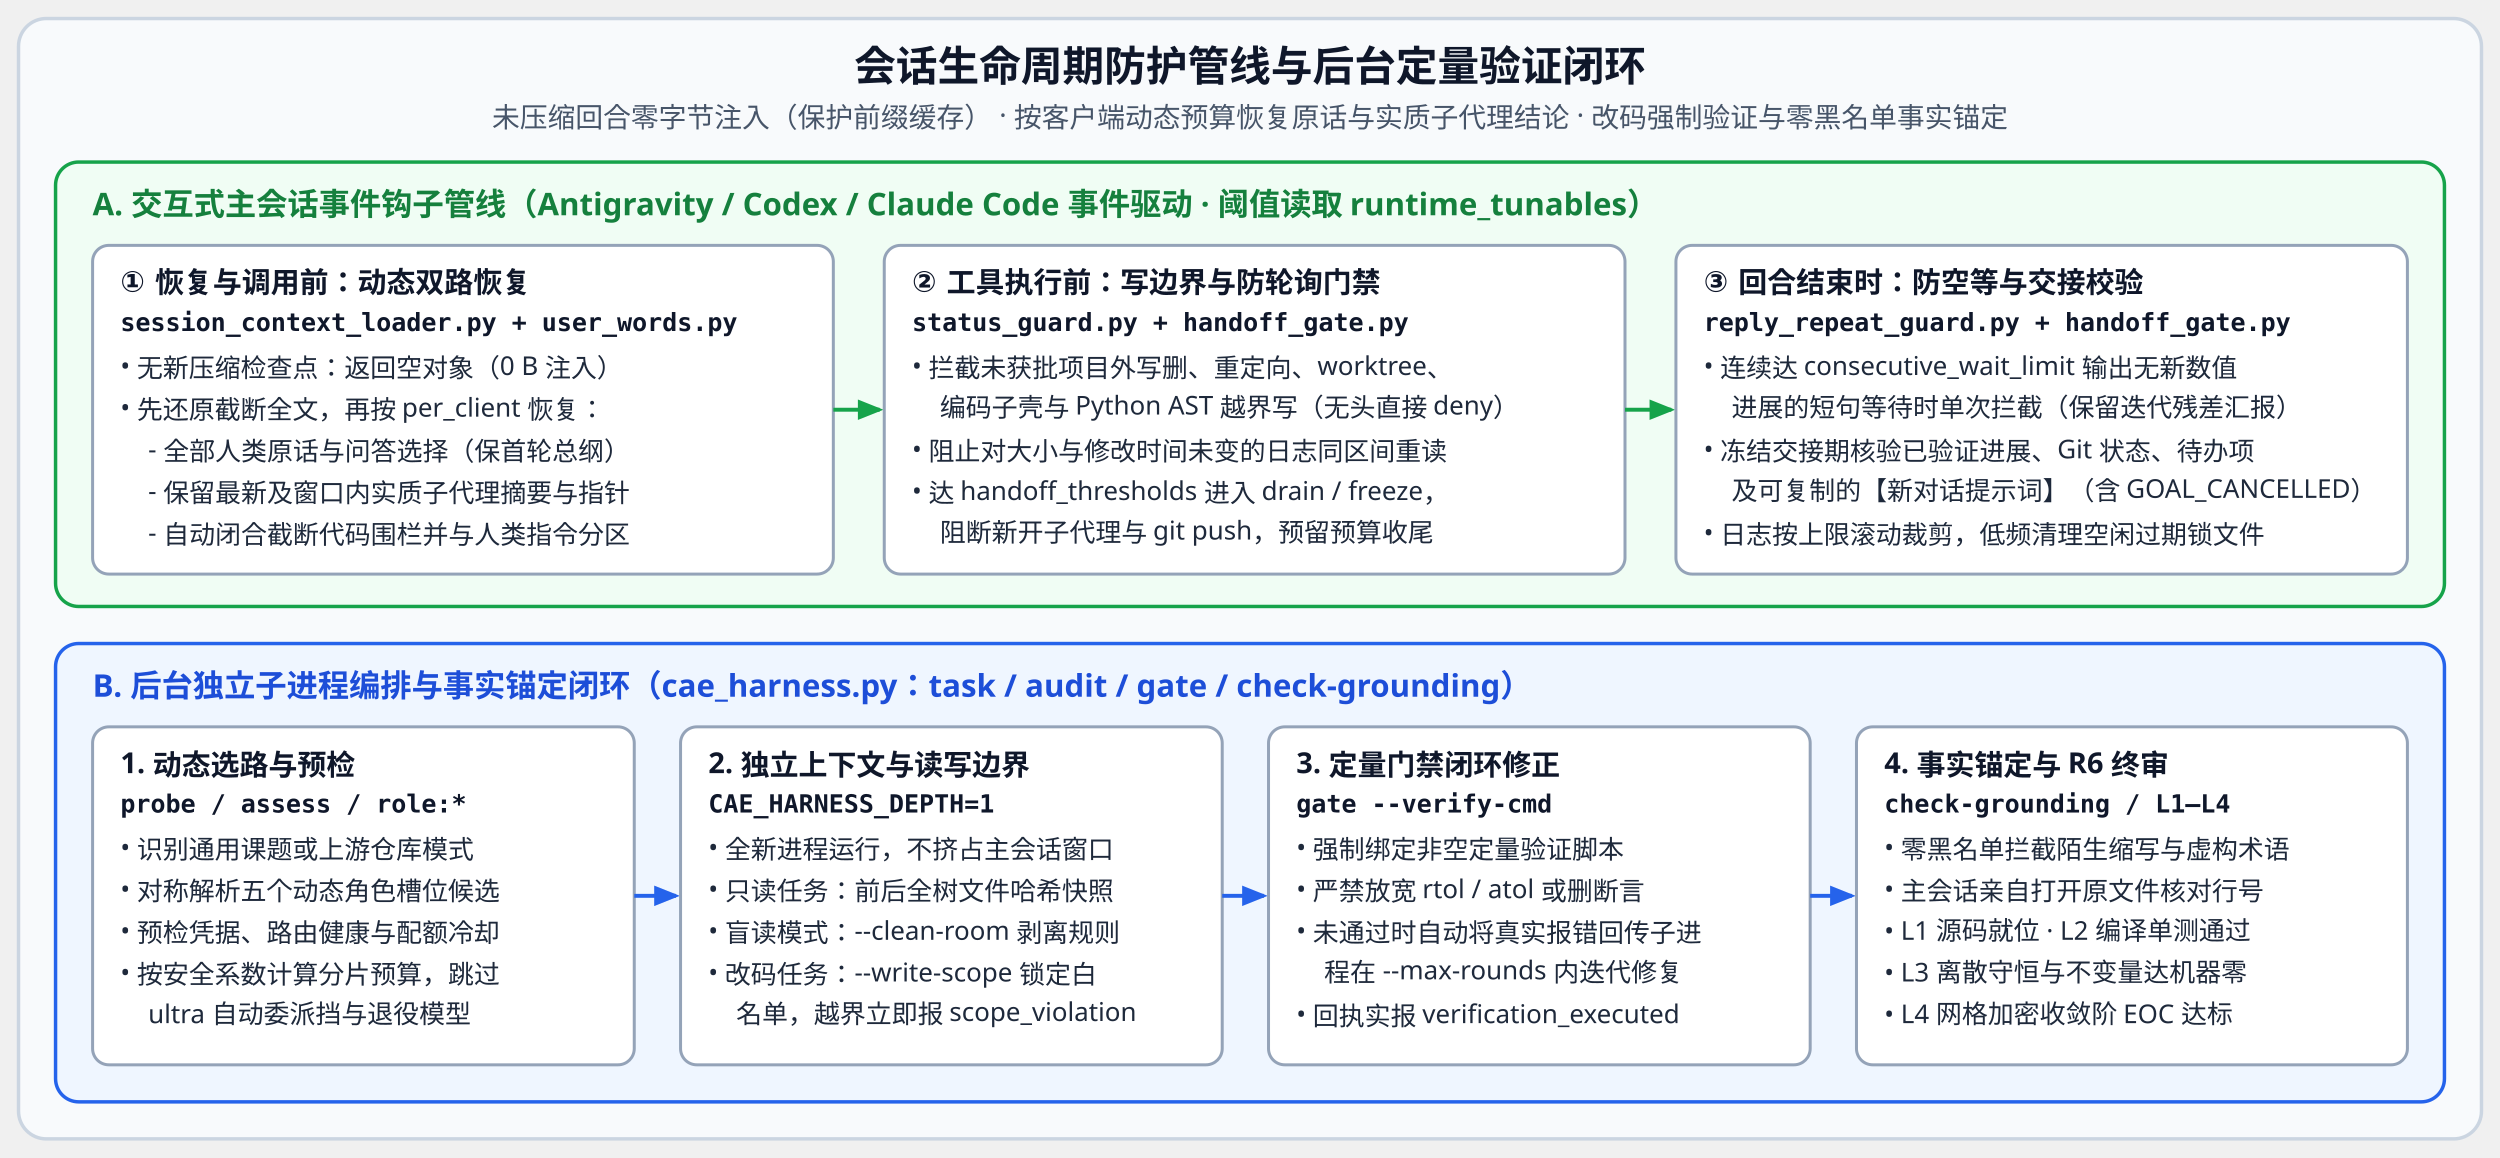
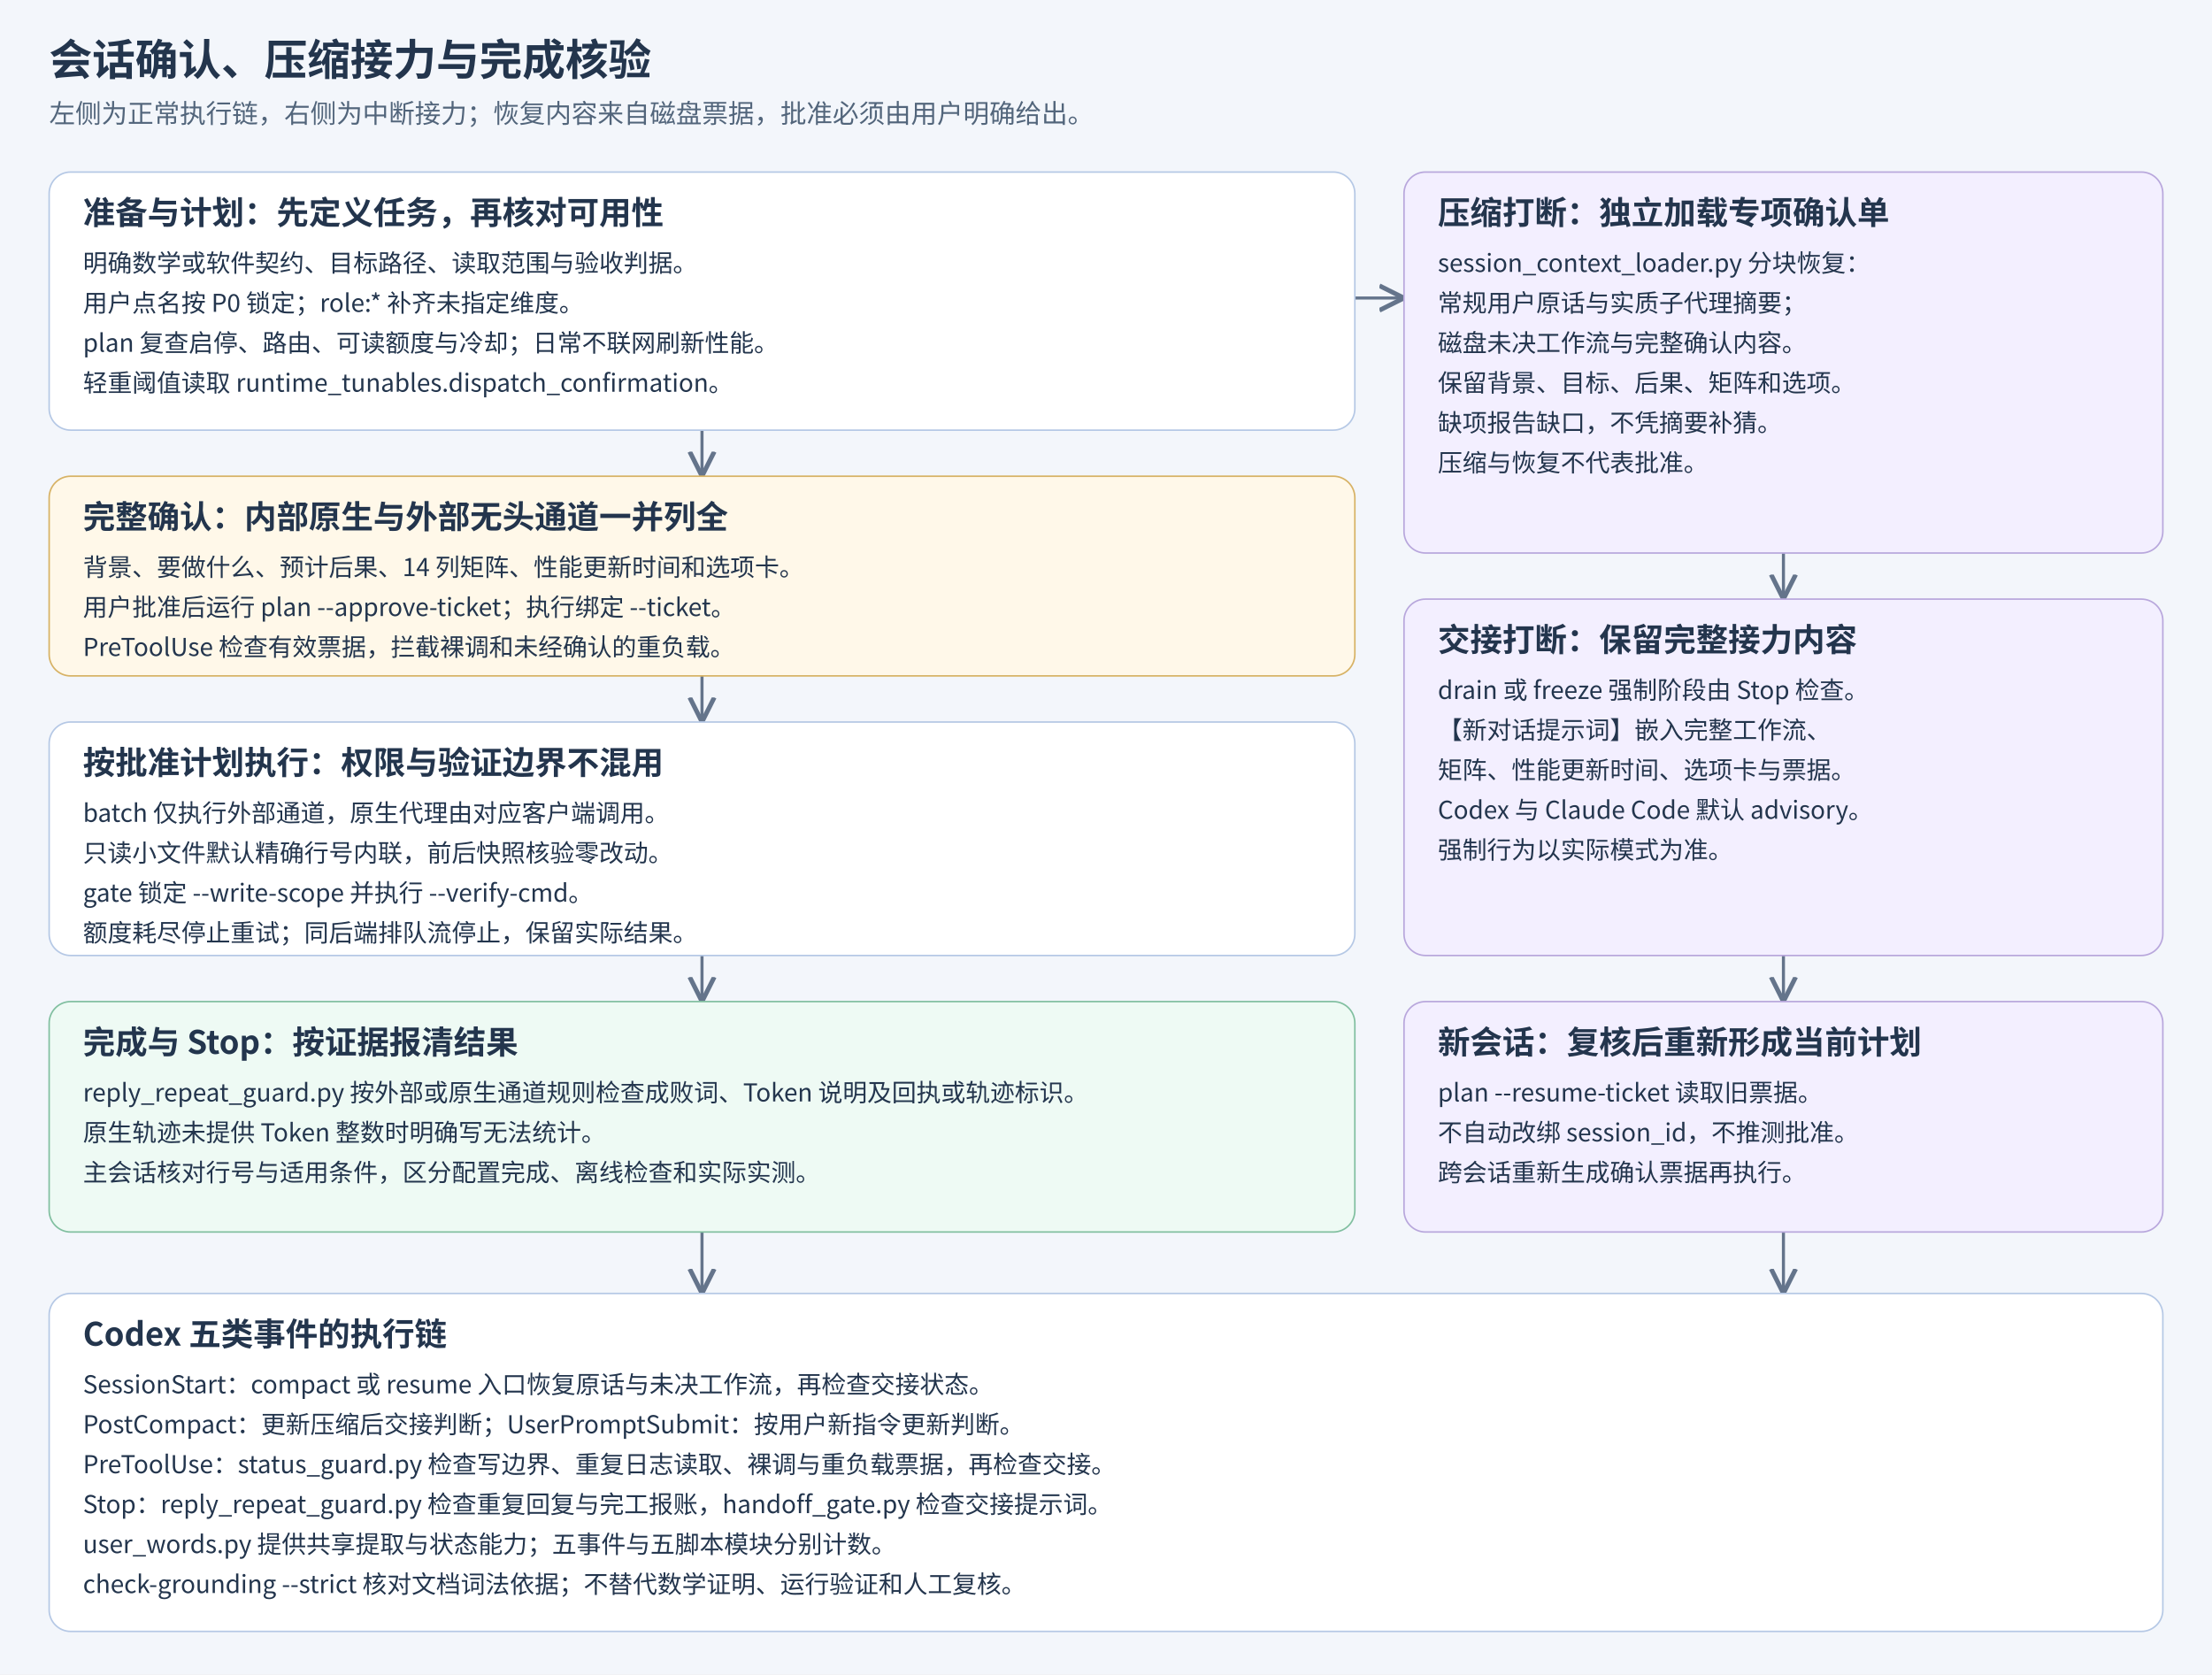
- <svg xmlns="http://www.w3.org/2000/svg" viewBox="0 0 1080 500" width="1080" height="500" role="img" aria-labelledby="flow-title flow-desc">
+ <svg xmlns="http://www.w3.org/2000/svg" width="1440" height="1090" viewBox="0 0 1440 1090" role="img" aria-labelledby="title desc">
  <defs>
-     <style>
-       .bg { fill: #f8fafc; stroke: #cbd5e1; stroke-width: 1.5; }
-       .title { font: 700 18px "Segoe UI", "PingFang SC", "Microsoft YaHei", sans-serif; fill: #0f172a; }
-       .subtitle { font: 400 12px "Segoe UI", "PingFang SC", "Microsoft YaHei", sans-serif; fill: #475569; }
-       .lane-hook { fill: #f0fdf4; stroke: #16a34a; stroke-width: 1.5; }
-       .lane-ver { fill: #eff6ff; stroke: #2563eb; stroke-width: 1.5; }
-       .card { fill: #ffffff; stroke: #94a3b8; stroke-width: 1.3; }
-       .lane-hdr-g { font: 700 13.5px "Segoe UI", "PingFang SC", "Microsoft YaHei", sans-serif; fill: #15803d; }
-       .lane-hdr-b { font: 700 13.5px "Segoe UI", "PingFang SC", "Microsoft YaHei", sans-serif; fill: #1d4ed8; }
-       .card-hdr { font: 700 12.5px "Segoe UI", "PingFang SC", "Microsoft YaHei", sans-serif; fill: #0f172a; }
-       .body { font: 400 11.2px "Segoe UI", "PingFang SC", "Microsoft YaHei", sans-serif; fill: #1e293b; }
-       .mono { font: 600 10.8px Consolas, "SFMono-Regular", Menlo, monospace; fill: #0f172a; }
-       .arrow-g { stroke: #16a34a; stroke-width: 1.7; fill: none; marker-end: url(#head-g); }
-       .arrow-b { stroke: #2563eb; stroke-width: 1.7; fill: none; marker-end: url(#head-b); }
-     </style>
-     <marker id="head-g" viewBox="0 0 10 10" refX="8.5" refY="5" markerWidth="6.5" markerHeight="6.5" orient="auto-start-reverse">
-       <path d="M 0 1 L 10 5 L 0 9 z" fill="#16a34a" />
-     </marker>
-     <marker id="head-b" viewBox="0 0 10 10" refX="8.5" refY="5" markerWidth="6.5" markerHeight="6.5" orient="auto-start-reverse">
-       <path d="M 0 1 L 10 5 L 0 9 z" fill="#2563eb" />
+     <marker id="arrow" markerWidth="10" markerHeight="10" refX="8" refY="5" orient="auto">
+       <path d="M 0 1 L 8 5 L 0 9" fill="none" stroke="#64748b" stroke-width="1.5" />
    </marker>
  </defs>
-   <rect x="8" y="8" width="1064" height="484" rx="12" class="bg" />
-   <text x="540" y="35" text-anchor="middle" class="title">会话生命周期防护管线与后台定量验证闭环</text>
-   <text x="540" y="55" text-anchor="middle" class="subtitle">未压缩回合零字节注入（保护前缀缓存） · 按客户端动态预算恢复原话与实质子代理结论 · 改码强制验证与零黑名单事实锚定</text>
-   <rect x="24" y="70" width="1032" height="192" rx="10" class="lane-hook" />
-   <text x="40" y="93" class="lane-hdr-g">A. 交互式主会话事件钩子管线（Antigravity / Codex / Claude Code 事件驱动 · 阈值读取 runtime_tunables）</text>
-   <rect x="40" y="106" width="320" height="142" rx="7" class="card" />
-   <text x="52" y="126" class="card-hdr">① 恢复与调用前：动态双路恢复</text>
-   <text x="52" y="143" class="mono">session_context_loader.py + user_words.py</text>
-   <text x="52" y="162" class="body">• 无新压缩检查点：返回空对象（0 B 注入）</text>
-   <text x="52" y="180" class="body">• 先还原截断全文，再按 per_client 恢复：</text>
-   <text x="64" y="198" class="body">- 全部人类原话与问答选择（保首轮总纲）</text>
-   <text x="64" y="216" class="body">- 保留最新及窗口内实质子代理摘要与指针</text>
-   <text x="64" y="234" class="body">- 自动闭合截断代码围栏并与人类指令分区</text>
-   <path d="M 360 177 L 380 177" class="arrow-g" />
-   <rect x="382" y="106" width="320" height="142" rx="7" class="card" />
-   <text x="394" y="126" class="card-hdr">② 工具执行前：写边界与防轮询门禁</text>
-   <text x="394" y="143" class="mono">status_guard.py + handoff_gate.py</text>
-   <text x="394" y="162" class="body">• 拦截未获批项目外写删、重定向、worktree、</text>
-   <text x="406" y="180" class="body">编码子壳与 Python AST 越界写（无头直接 deny）</text>
-   <text x="394" y="198" class="body">• 阻止对大小与修改时间未变的日志同区间重读</text>
-   <text x="394" y="216" class="body">• 达 handoff_thresholds 进入 drain / freeze，</text>
-   <text x="406" y="234" class="body">阻断新开子代理与 git push，预留预算收尾</text>
-   <path d="M 702 177 L 722 177" class="arrow-g" />
-   <rect x="724" y="106" width="316" height="142" rx="7" class="card" />
-   <text x="736" y="126" class="card-hdr">③ 回合结束时：防空等与交接校验</text>
-   <text x="736" y="143" class="mono">reply_repeat_guard.py + handoff_gate.py</text>
-   <text x="736" y="162" class="body">• 连续达 consecutive_wait_limit 输出无新数值</text>
-   <text x="748" y="180" class="body">进展的短句等待时单次拦截（保留迭代残差汇报）</text>
-   <text x="736" y="198" class="body">• 冻结交接期核验已验证进展、Git 状态、待办项</text>
-   <text x="748" y="216" class="body">及可复制的【新对话提示词】（含 GOAL_CANCELLED）</text>
-   <text x="736" y="234" class="body">• 日志按上限滚动裁剪，低频清理空闲过期锁文件</text>
-   <rect x="24" y="278" width="1032" height="198" rx="10" class="lane-ver" />
-   <text x="40" y="301" class="lane-hdr-b">B. 后台独立子进程编排与事实锚定闭环（cae_harness.py：task / audit / gate / check-grounding）</text>
-   <rect x="40" y="314" width="234" height="146" rx="7" class="card" />
-   <text x="52" y="334" class="card-hdr">1. 动态选路与预检</text>
-   <text x="52" y="351" class="mono">probe / assess / role:*</text>
-   <text x="52" y="370" class="body">• 识别通用课题或上游仓库模式</text>
-   <text x="52" y="388" class="body">• 对称解析五个动态角色槽位候选</text>
-   <text x="52" y="406" class="body">• 预检凭据、路由健康与配额冷却</text>
-   <text x="52" y="424" class="body">• 按安全系数计算分片预算，跳过</text>
-   <text x="64" y="442" class="body">ultra 自动委派挡与退役模型</text>
-   <path d="M 274 387 L 292 387" class="arrow-b" />
-   <rect x="294" y="314" width="234" height="146" rx="7" class="card" />
-   <text x="306" y="334" class="card-hdr">2. 独立上下文与读写边界</text>
-   <text x="306" y="351" class="mono">CAE_HARNESS_DEPTH=1</text>
-   <text x="306" y="370" class="body">• 全新进程运行，不挤占主会话窗口</text>
-   <text x="306" y="388" class="body">• 只读任务：前后全树文件哈希快照</text>
-   <text x="306" y="406" class="body">• 盲读模式：--clean-room 剥离规则</text>
-   <text x="306" y="424" class="body">• 改码任务：--write-scope 锁定白</text>
-   <text x="318" y="442" class="body">名单，越界立即报 scope_violation</text>
-   <path d="M 528 387 L 546 387" class="arrow-b" />
-   <rect x="548" y="314" width="234" height="146" rx="7" class="card" />
-   <text x="560" y="334" class="card-hdr">3. 定量门禁闭环修正</text>
-   <text x="560" y="351" class="mono">gate --verify-cmd</text>
-   <text x="560" y="370" class="body">• 强制绑定非空定量验证脚本</text>
-   <text x="560" y="388" class="body">• 严禁放宽 rtol / atol 或删断言</text>
-   <text x="560" y="406" class="body">• 未通过时自动将真实报错回传子进</text>
-   <text x="572" y="424" class="body">程在 --max-rounds 内迭代修复</text>
-   <text x="560" y="442" class="body">• 回执实报 verification_executed</text>
-   <path d="M 782 387 L 800 387" class="arrow-b" />
-   <rect x="802" y="314" width="238" height="146" rx="7" class="card" />
-   <text x="814" y="334" class="card-hdr">4. 事实锚定与 R6 终审</text>
-   <text x="814" y="351" class="mono">check-grounding / L1–L4</text>
-   <text x="814" y="370" class="body">• 零黑名单拦截陌生缩写与虚构术语</text>
-   <text x="814" y="388" class="body">• 主会话亲自打开原文件核对行号</text>
-   <text x="814" y="406" class="body">• L1 源码就位 · L2 编译单测通过</text>
-   <text x="814" y="424" class="body">• L3 离散守恒与不变量达机器零</text>
-   <text x="814" y="442" class="body">• L4 网格加密收敛阶 EOC 达标</text>
+   <style>text { font-family: "Microsoft YaHei", "Noto Sans CJK SC", sans-serif; fill: #23354d; } .title { font-size: 28px; font-weight: 700; } .subtitle { font-size: 17px; fill: #52657b; } .heading { font-size: 21px; font-weight: 700; } .body { font-size: 16px; } .link { fill: none; stroke: #64748b; stroke-width: 2; marker-end: url(#arrow); }</style>
+   <rect width="1440" height="1090" fill="#f3f6fb" />
+   <text x="32" y="49" class="title">会话确认、压缩接力与完成核验</text>
+   <text x="32" y="80" class="subtitle">左侧为正常执行链，右侧为中断接力；恢复内容来自磁盘票据，批准必须由用户明确给出。</text>
+   <path class="link" d="M 457 280 L 457 310" />
+   <path class="link" d="M 457 440 L 457 470" />
+   <path class="link" d="M 457 622 L 457 652" />
+   <path class="link" d="M 457 802 L 457 842" />
+   <path class="link" d="M 882 194 L 914 194" />
+   <path class="link" d="M 1161 360 L 1161 390" />
+   <path class="link" d="M 1161 622 L 1161 652" />
+   <path class="link" d="M 1161 802 L 1161 842" />
+   <g>
+     <rect x="32" y="112" width="850" height="168" rx="14" fill="#ffffff" stroke="#b5c8e5" />
+     <text x="54" y="146" class="heading">准备与计划：先定义任务，再核对可用性</text>
+     <text x="54" y="177" class="body">明确数学或软件契约、目标路径、读取范围与验收判据。</text>
+     <text x="54" y="203" class="body">用户点名按 P0 锁定；role:* 补齐未指定维度。</text>
+     <text x="54" y="229" class="body">plan 复查启停、路由、可读额度与冷却；日常不联网刷新性能。</text>
+     <text x="54" y="255" class="body">轻重阈值读取 runtime_tunables.dispatch_confirmation。</text>
+   </g>
+   <g>
+     <rect x="32" y="310" width="850" height="130" rx="14" fill="#fff8e9" stroke="#d7b265" />
+     <text x="54" y="344" class="heading">完整确认：内部原生与外部无头通道一并列全</text>
+     <text x="54" y="375" class="body">背景、要做什么、预计后果、14 列矩阵、性能更新时间和选项卡。</text>
+     <text x="54" y="401" class="body">用户批准后运行 plan --approve-ticket；执行绑定 --ticket。</text>
+     <text x="54" y="427" class="body">PreToolUse 检查有效票据，拦截裸调和未经确认的重负载。</text>
+   </g>
+   <g>
+     <rect x="32" y="470" width="850" height="152" rx="14" fill="#ffffff" stroke="#b5c8e5" />
+     <text x="54" y="504" class="heading">按批准计划执行：权限与验证边界不混用</text>
+     <text x="54" y="535" class="body">batch 仅执行外部通道，原生代理由对应客户端调用。</text>
+     <text x="54" y="561" class="body">只读小文件默认精确行号内联，前后快照核验零改动。</text>
+     <text x="54" y="587" class="body">gate 锁定 --write-scope 并执行 --verify-cmd。</text>
+     <text x="54" y="613" class="body">额度耗尽停止重试；同后端排队流停止，保留实际结果。</text>
+   </g>
+   <g>
+     <rect x="32" y="652" width="850" height="150" rx="14" fill="#eefaf4" stroke="#81bfa0" />
+     <text x="54" y="686" class="heading">完成与 Stop：按证据报清结果</text>
+     <text x="54" y="717" class="body">reply_repeat_guard.py 按外部或原生通道规则检查成败词、Token 说明及回执或轨迹标识。</text>
+     <text x="54" y="743" class="body">原生轨迹未提供 Token 整数时明确写无法统计。</text>
+     <text x="54" y="769" class="body">主会话核对行号与适用条件，区分配置完成、离线检查和实际实测。</text>
+   </g>
+   <g>
+     <rect x="914" y="112" width="494" height="248" rx="14" fill="#f3efff" stroke="#b8a7dc" />
+     <text x="936" y="146" class="heading">压缩打断：独立加载专项确认单</text>
+     <text x="936" y="177" class="body">session_context_loader.py 分块恢复：</text>
+     <text x="936" y="203" class="body">常规用户原话与实质子代理摘要；</text>
+     <text x="936" y="229" class="body">磁盘未决工作流与完整确认内容。</text>
+     <text x="936" y="255" class="body">保留背景、目标、后果、矩阵和选项。</text>
+     <text x="936" y="281" class="body">缺项报告缺口，不凭摘要补猜。</text>
+     <text x="936" y="307" class="body">压缩与恢复不代表批准。</text>
+   </g>
+   <g>
+     <rect x="914" y="390" width="494" height="232" rx="14" fill="#f3efff" stroke="#b8a7dc" />
+     <text x="936" y="424" class="heading">交接打断：保留完整接力内容</text>
+     <text x="936" y="455" class="body">drain 或 freeze 强制阶段由 Stop 检查。</text>
+     <text x="936" y="481" class="body">【新对话提示词】嵌入完整工作流、</text>
+     <text x="936" y="507" class="body">矩阵、性能更新时间、选项卡与票据。</text>
+     <text x="936" y="533" class="body">Codex 与 Claude Code 默认 advisory。</text>
+     <text x="936" y="559" class="body">强制行为以实际模式为准。</text>
+   </g>
+   <g>
+     <rect x="914" y="652" width="494" height="150" rx="14" fill="#f3efff" stroke="#b8a7dc" />
+     <text x="936" y="686" class="heading">新会话：复核后重新形成当前计划</text>
+     <text x="936" y="717" class="body">plan --resume-ticket 读取旧票据。</text>
+     <text x="936" y="743" class="body">不自动改绑 session_id，不推测批准。</text>
+     <text x="936" y="769" class="body">跨会话重新生成确认票据再执行。</text>
+   </g>
+   <g>
+     <rect x="32" y="842" width="1376" height="220" rx="14" fill="#ffffff" stroke="#b5c8e5" />
+     <text x="54" y="876" class="heading">Codex 五类事件的执行链</text>
+     <text x="54" y="907" class="body">SessionStart：compact 或 resume 入口恢复原话与未决工作流，再检查交接状态。</text>
+     <text x="54" y="933" class="body">PostCompact：更新压缩后交接判断；UserPromptSubmit：按用户新指令更新判断。</text>
+     <text x="54" y="959" class="body">PreToolUse：status_guard.py 检查写边界、重复日志读取、裸调与重负载票据，再检查交接。</text>
+     <text x="54" y="985" class="body">Stop：reply_repeat_guard.py 检查重复回复与完工报账，handoff_gate.py 检查交接提示词。</text>
+     <text x="54" y="1011" class="body">user_words.py 提供共享提取与状态能力；五事件与五脚本模块分别计数。</text>
+     <text x="54" y="1037" class="body">check-grounding --strict 核对文档词法依据；不替代数学证明、运行验证和人工复核。</text>
+   </g>
</svg>
